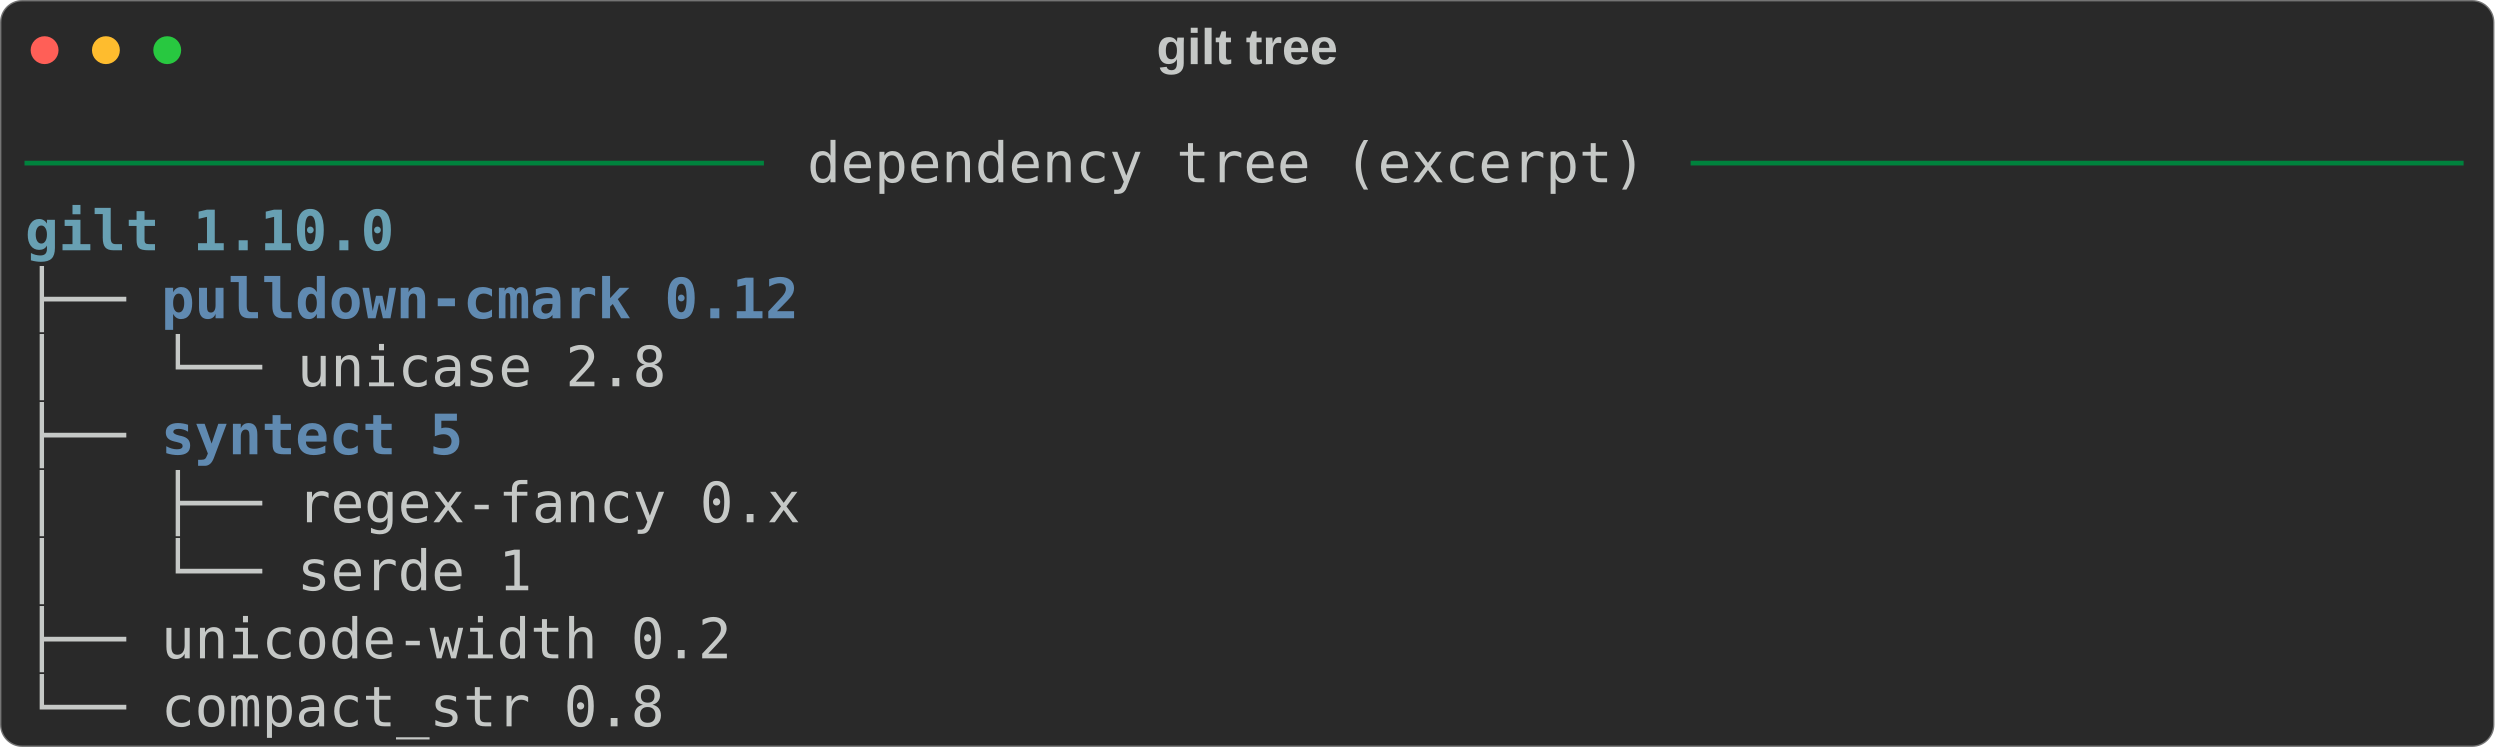
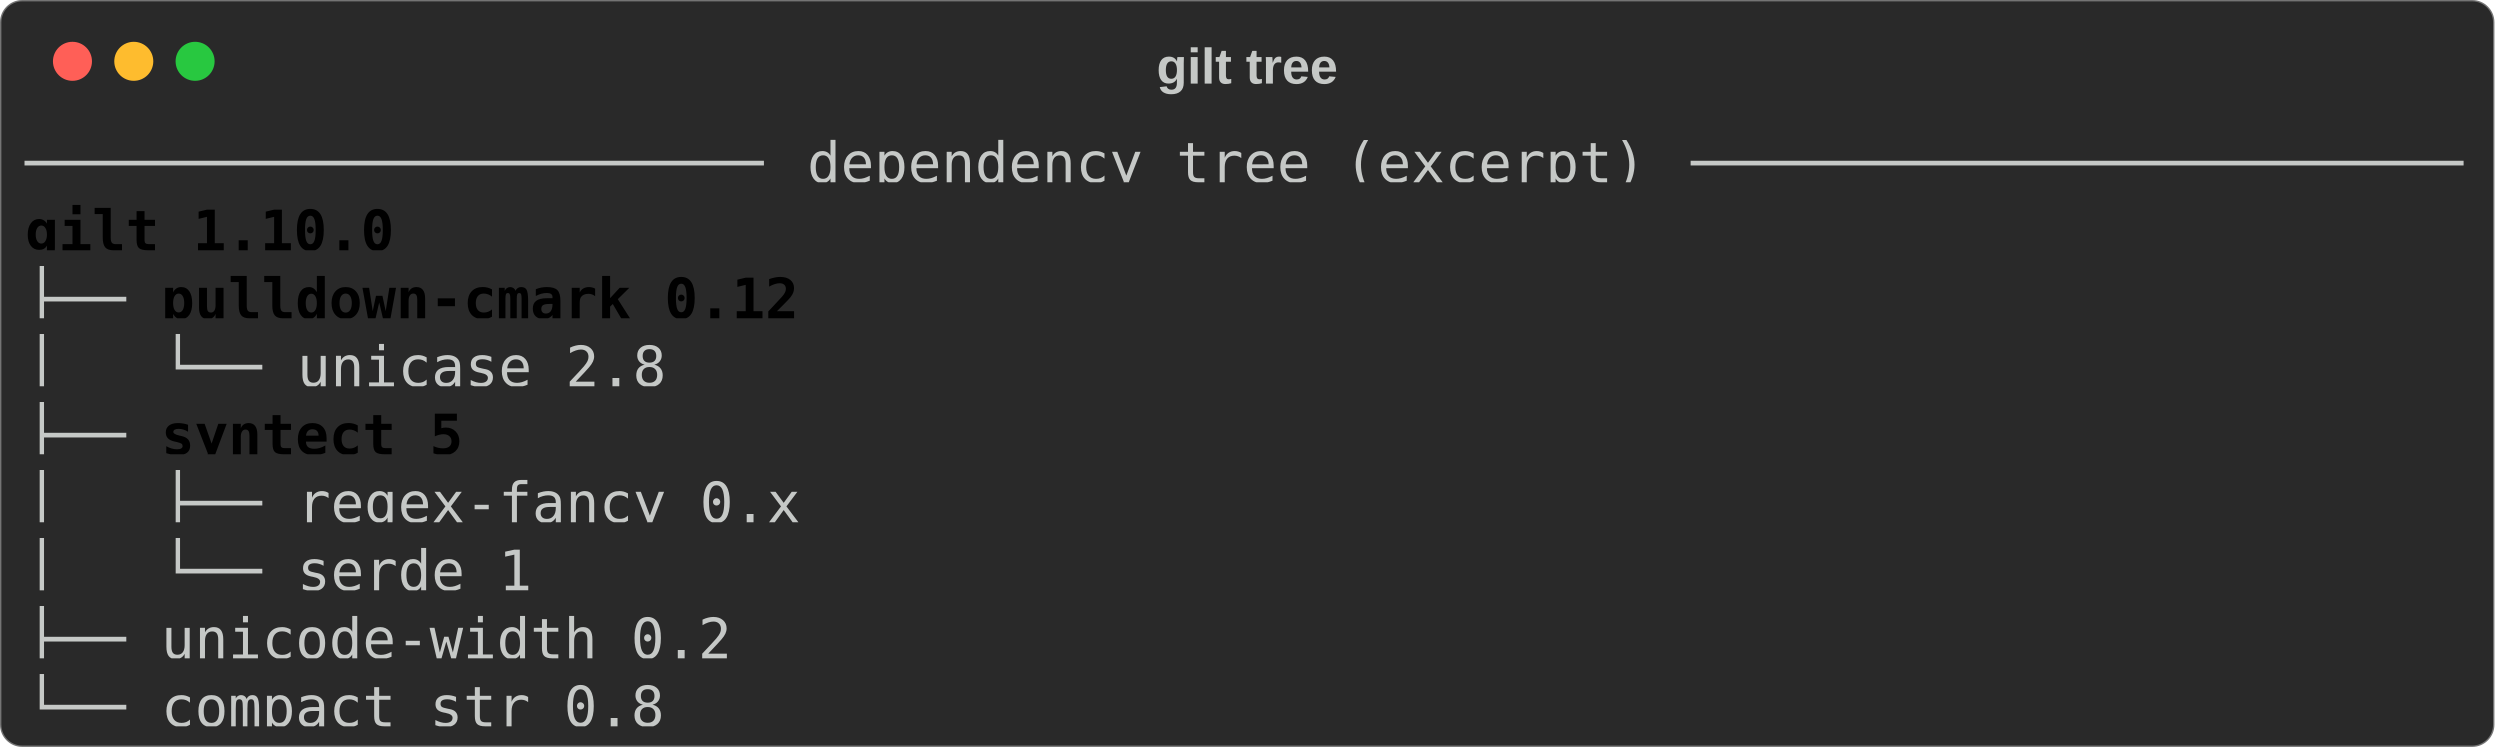
<svg xmlns="http://www.w3.org/2000/svg" class="gilt-terminal" viewBox="0 0 897 270">
  <style>

    @font-face {
        font-family: "Fira Code";
        src: local("FiraCode-Regular"),
                url("https://cdnjs.cloudflare.com/ajax/libs/firacode/6.2.0/woff2/FiraCode-Regular.woff2") format("woff2"),
                url("https://cdnjs.cloudflare.com/ajax/libs/firacode/6.2.0/woff/FiraCode-Regular.woff") format("woff");
        font-style: normal;
        font-weight: 400;
    }
    @font-face {
        font-family: "Fira Code";
        src: local("FiraCode-Bold"),
                url("https://cdnjs.cloudflare.com/ajax/libs/firacode/6.2.0/woff2/FiraCode-Bold.woff2") format("woff2"),
                url("https://cdnjs.cloudflare.com/ajax/libs/firacode/6.2.0/woff/FiraCode-Bold.woff") format("woff");
        font-style: bold;
        font-weight: 700;
    }

    .gilt-demo-tree-matrix {
        font-family: Fira Code, monospace;
        font-size: 20.0px;
        line-height: 24.4px;
        font-variant-east-asian: full-width;
    }

    .gilt-demo-tree-title {
        font-size: 18px;
        font-weight: bold;
        font-family: arial;
    }

-         .gilt-demo-tree-s1 { fill: #00823d }
-     .gilt-demo-tree-s2 { fill: #68a0b3; font-weight: bold }
-     .gilt-demo-tree-s3 { fill: #608ab1; font-weight: bold }
+         .gilt-demo-tree-s1 { font-weight: bold }

    </style>
  <defs>
    <clipPath id="gilt-demo-tree-clip-terminal">
      <rect x="0" y="0" width="895" height="268" />
    </clipPath>
+     <clipPath id="gilt-demo-tree-line-0">
+       <rect x="0" y="40.0" width="895.0" height="24.4" />
+     </clipPath>
+     <clipPath id="gilt-demo-tree-line-1">
+       <rect x="0" y="64.4" width="895.0" height="24.4" />
+     </clipPath>
+     <clipPath id="gilt-demo-tree-line-2">
+       <rect x="0" y="88.8" width="895.0" height="24.4" />
+     </clipPath>
+     <clipPath id="gilt-demo-tree-line-3">
+       <rect x="0" y="113.2" width="895.0" height="24.4" />
+     </clipPath>
+     <clipPath id="gilt-demo-tree-line-4">
+       <rect x="0" y="137.6" width="895.0" height="24.4" />
+     </clipPath>
+     <clipPath id="gilt-demo-tree-line-5">
+       <rect x="0" y="162.0" width="895.0" height="24.4" />
+     </clipPath>
+     <clipPath id="gilt-demo-tree-line-6">
+       <rect x="0" y="186.4" width="895.0" height="24.4" />
+     </clipPath>
+     <clipPath id="gilt-demo-tree-line-7">
+       <rect x="0" y="210.8" width="895.0" height="24.4" />
+     </clipPath>
+     <clipPath id="gilt-demo-tree-line-8">
+       <rect x="0" y="235.2" width="895.0" height="24.4" />
+     </clipPath>
  </defs>
  <rect fill="#292929" stroke="rgba(255,255,255,0.35)" stroke-width="1" x="0" y="0" width="895" height="268" rx="8" />
-   <circle cx="16" cy="18" r="5" fill="#ff5f57" />
-   <circle cx="38" cy="18" r="5" fill="#febc2e" />
-   <circle cx="60" cy="18" r="5" fill="#28c840" />
-   <text class="gilt-demo-tree-title" fill="#c5c8c6" x="447.5" y="23" text-anchor="middle">gilt tree</text>
+   <circle cx="26" cy="22" r="7" fill="#ff5f57" />
+   <circle cx="48" cy="22" r="7" fill="#febc2e" />
+   <circle cx="70" cy="22" r="7" fill="#28c840" />
+   <text class="gilt-demo-tree-title" fill="#c5c8c6" x="447.5" y="30" text-anchor="middle">gilt tree</text>
  <g transform="translate(1, 1)" clip-path="url(#gilt-demo-tree-clip-terminal)">
    <g class="gilt-demo-tree-matrix">
-       <text class="gilt-demo-tree-s1" x="8.0" y="64.4" textLength="268.4">──────────────────────</text>
-       <text fill="#c5c8c6" x="276.4" y="64.4" textLength="12.2"> </text>
-       <text fill="#c5c8c6" x="288.6" y="64.4" textLength="305.0">dependency tree (excerpt)</text>
-       <text fill="#c5c8c6" x="593.6" y="64.4" textLength="12.2"> </text>
-       <text class="gilt-demo-tree-s1" x="605.8" y="64.4" textLength="280.6">───────────────────────</text>
-       <text class="gilt-demo-tree-s2" x="8.0" y="88.8" textLength="134.2">gilt 1.10.0</text>
-       <text fill="#c5c8c6" x="8.0" y="113.2" textLength="48.8">├── </text>
-       <text class="gilt-demo-tree-s3" x="56.8" y="113.2" textLength="231.8">pulldown-cmark 0.12</text>
-       <text fill="#c5c8c6" x="8.0" y="137.6" textLength="48.8">│   </text>
-       <text fill="#c5c8c6" x="56.8" y="137.6" textLength="48.8">└── </text>
-       <text fill="#c5c8c6" x="105.6" y="137.6" textLength="134.2">unicase 2.8</text>
-       <text fill="#c5c8c6" x="8.0" y="162.0" textLength="48.8">├── </text>
-       <text class="gilt-demo-tree-s3" x="56.8" y="162.0" textLength="109.8">syntect 5</text>
-       <text fill="#c5c8c6" x="8.0" y="186.4" textLength="48.8">│   </text>
-       <text fill="#c5c8c6" x="56.8" y="186.4" textLength="48.8">├── </text>
-       <text fill="#c5c8c6" x="105.6" y="186.4" textLength="183.0">regex-fancy 0.x</text>
-       <text fill="#c5c8c6" x="8.0" y="210.8" textLength="48.8">│   </text>
-       <text fill="#c5c8c6" x="56.8" y="210.8" textLength="48.8">└── </text>
-       <text fill="#c5c8c6" x="105.6" y="210.8" textLength="85.4">serde 1</text>
-       <text fill="#c5c8c6" x="8.0" y="235.2" textLength="48.8">├── </text>
-       <text fill="#c5c8c6" x="56.8" y="235.2" textLength="207.4">unicode-width 0.2</text>
-       <text fill="#c5c8c6" x="8.0" y="259.6" textLength="48.8">└── </text>
-       <text fill="#c5c8c6" x="56.8" y="259.6" textLength="183.0">compact_str 0.8</text>
+       <text fill="#c5c8c6" x="8.0" y="64.4" textLength="268.4" clip-path="url(#gilt-demo-tree-line-0)">──────────────────────</text>
+       <text fill="#c5c8c6" x="288.6" y="64.4" textLength="305.0" clip-path="url(#gilt-demo-tree-line-0)">dependency tree (excerpt)</text>
+       <text fill="#c5c8c6" x="605.8" y="64.4" textLength="280.6" clip-path="url(#gilt-demo-tree-line-0)">───────────────────────</text>
+       <text class="gilt-demo-tree-s1" x="8.0" y="88.8" textLength="134.2" clip-path="url(#gilt-demo-tree-line-1)">gilt 1.10.0</text>
+       <text fill="#c5c8c6" x="8.0" y="113.2" textLength="48.8" clip-path="url(#gilt-demo-tree-line-2)">├── </text>
+       <text class="gilt-demo-tree-s1" x="56.8" y="113.2" textLength="231.8" clip-path="url(#gilt-demo-tree-line-2)">pulldown-cmark 0.12</text>
+       <text fill="#c5c8c6" x="8.0" y="137.6" textLength="48.8" clip-path="url(#gilt-demo-tree-line-3)">│   </text>
+       <text fill="#c5c8c6" x="56.8" y="137.6" textLength="48.8" clip-path="url(#gilt-demo-tree-line-3)">└── </text>
+       <text fill="#c5c8c6" x="105.6" y="137.6" textLength="134.2" clip-path="url(#gilt-demo-tree-line-3)">unicase 2.8</text>
+       <text fill="#c5c8c6" x="8.0" y="162.0" textLength="48.8" clip-path="url(#gilt-demo-tree-line-4)">├── </text>
+       <text class="gilt-demo-tree-s1" x="56.8" y="162.0" textLength="109.8" clip-path="url(#gilt-demo-tree-line-4)">syntect 5</text>
+       <text fill="#c5c8c6" x="8.0" y="186.4" textLength="48.8" clip-path="url(#gilt-demo-tree-line-5)">│   </text>
+       <text fill="#c5c8c6" x="56.8" y="186.4" textLength="48.8" clip-path="url(#gilt-demo-tree-line-5)">├── </text>
+       <text fill="#c5c8c6" x="105.6" y="186.4" textLength="183.0" clip-path="url(#gilt-demo-tree-line-5)">regex-fancy 0.x</text>
+       <text fill="#c5c8c6" x="8.0" y="210.8" textLength="48.8" clip-path="url(#gilt-demo-tree-line-6)">│   </text>
+       <text fill="#c5c8c6" x="56.8" y="210.8" textLength="48.8" clip-path="url(#gilt-demo-tree-line-6)">└── </text>
+       <text fill="#c5c8c6" x="105.6" y="210.8" textLength="85.4" clip-path="url(#gilt-demo-tree-line-6)">serde 1</text>
+       <text fill="#c5c8c6" x="8.0" y="235.2" textLength="48.8" clip-path="url(#gilt-demo-tree-line-7)">├── </text>
+       <text fill="#c5c8c6" x="56.8" y="235.2" textLength="207.4" clip-path="url(#gilt-demo-tree-line-7)">unicode-width 0.2</text>
+       <text fill="#c5c8c6" x="8.0" y="259.6" textLength="48.8" clip-path="url(#gilt-demo-tree-line-8)">└── </text>
+       <text fill="#c5c8c6" x="56.8" y="259.6" textLength="183.0" clip-path="url(#gilt-demo-tree-line-8)">compact_str 0.8</text>
    </g>
  </g>
</svg>
